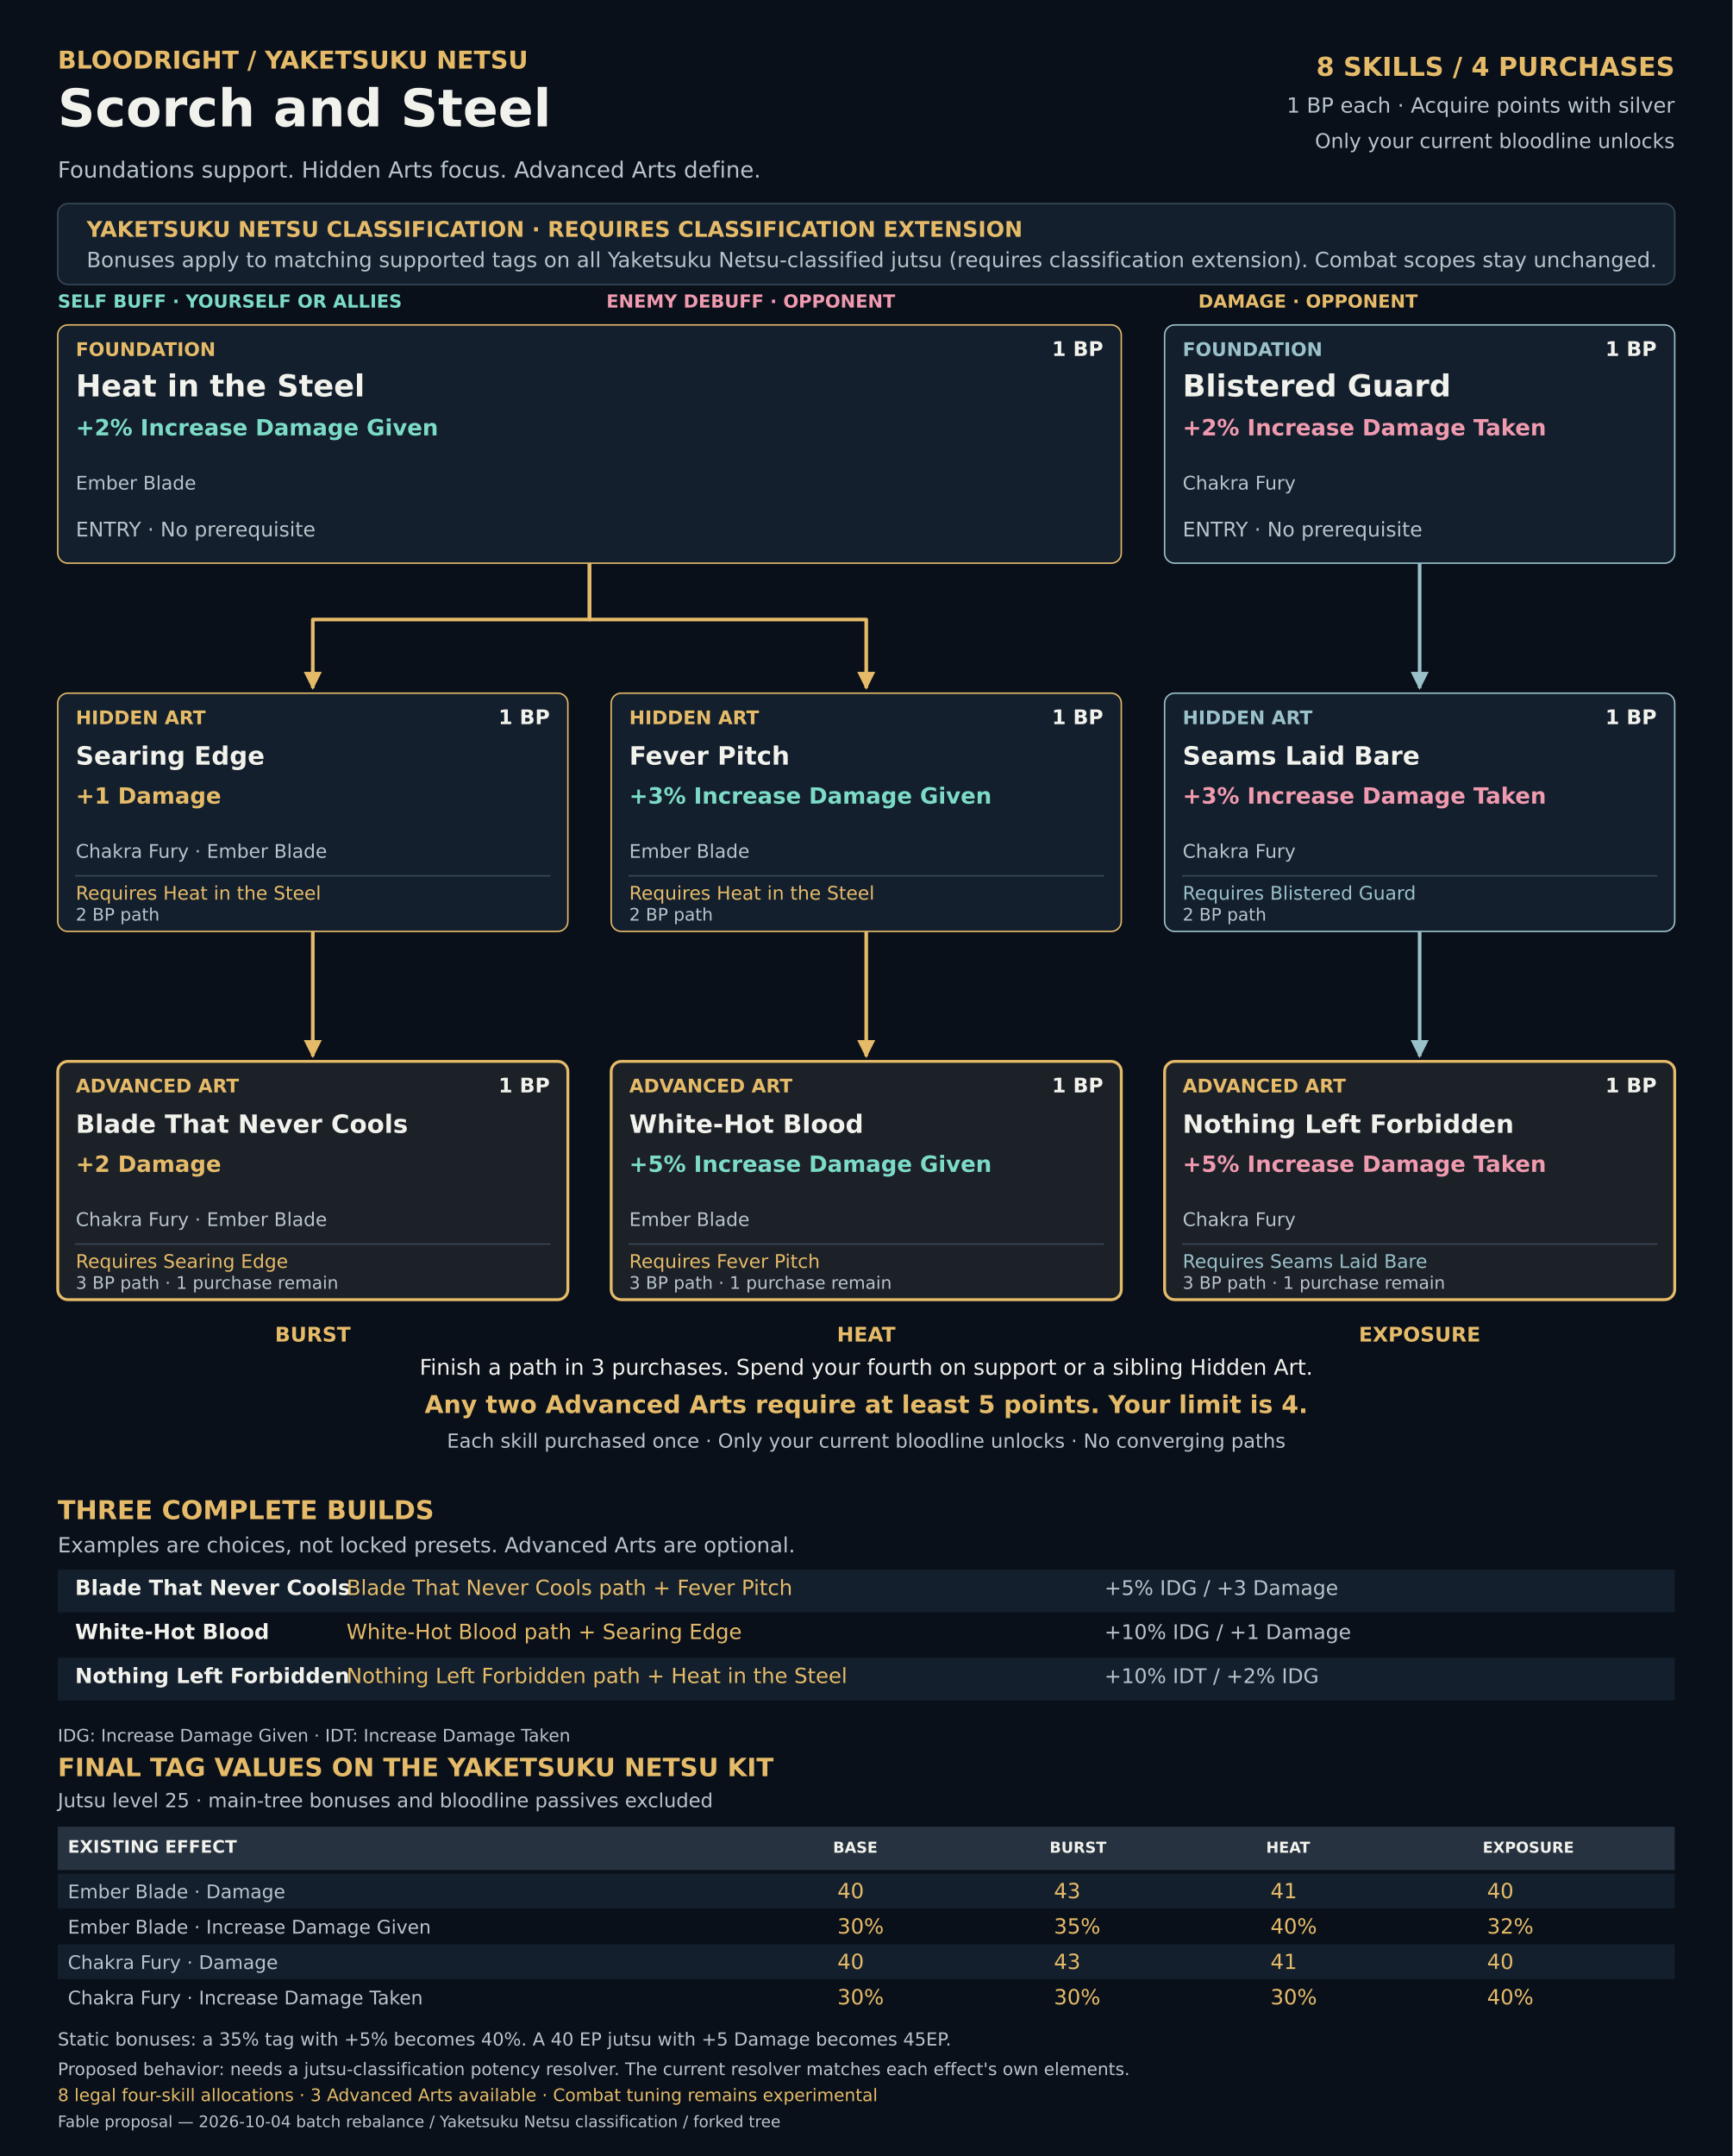
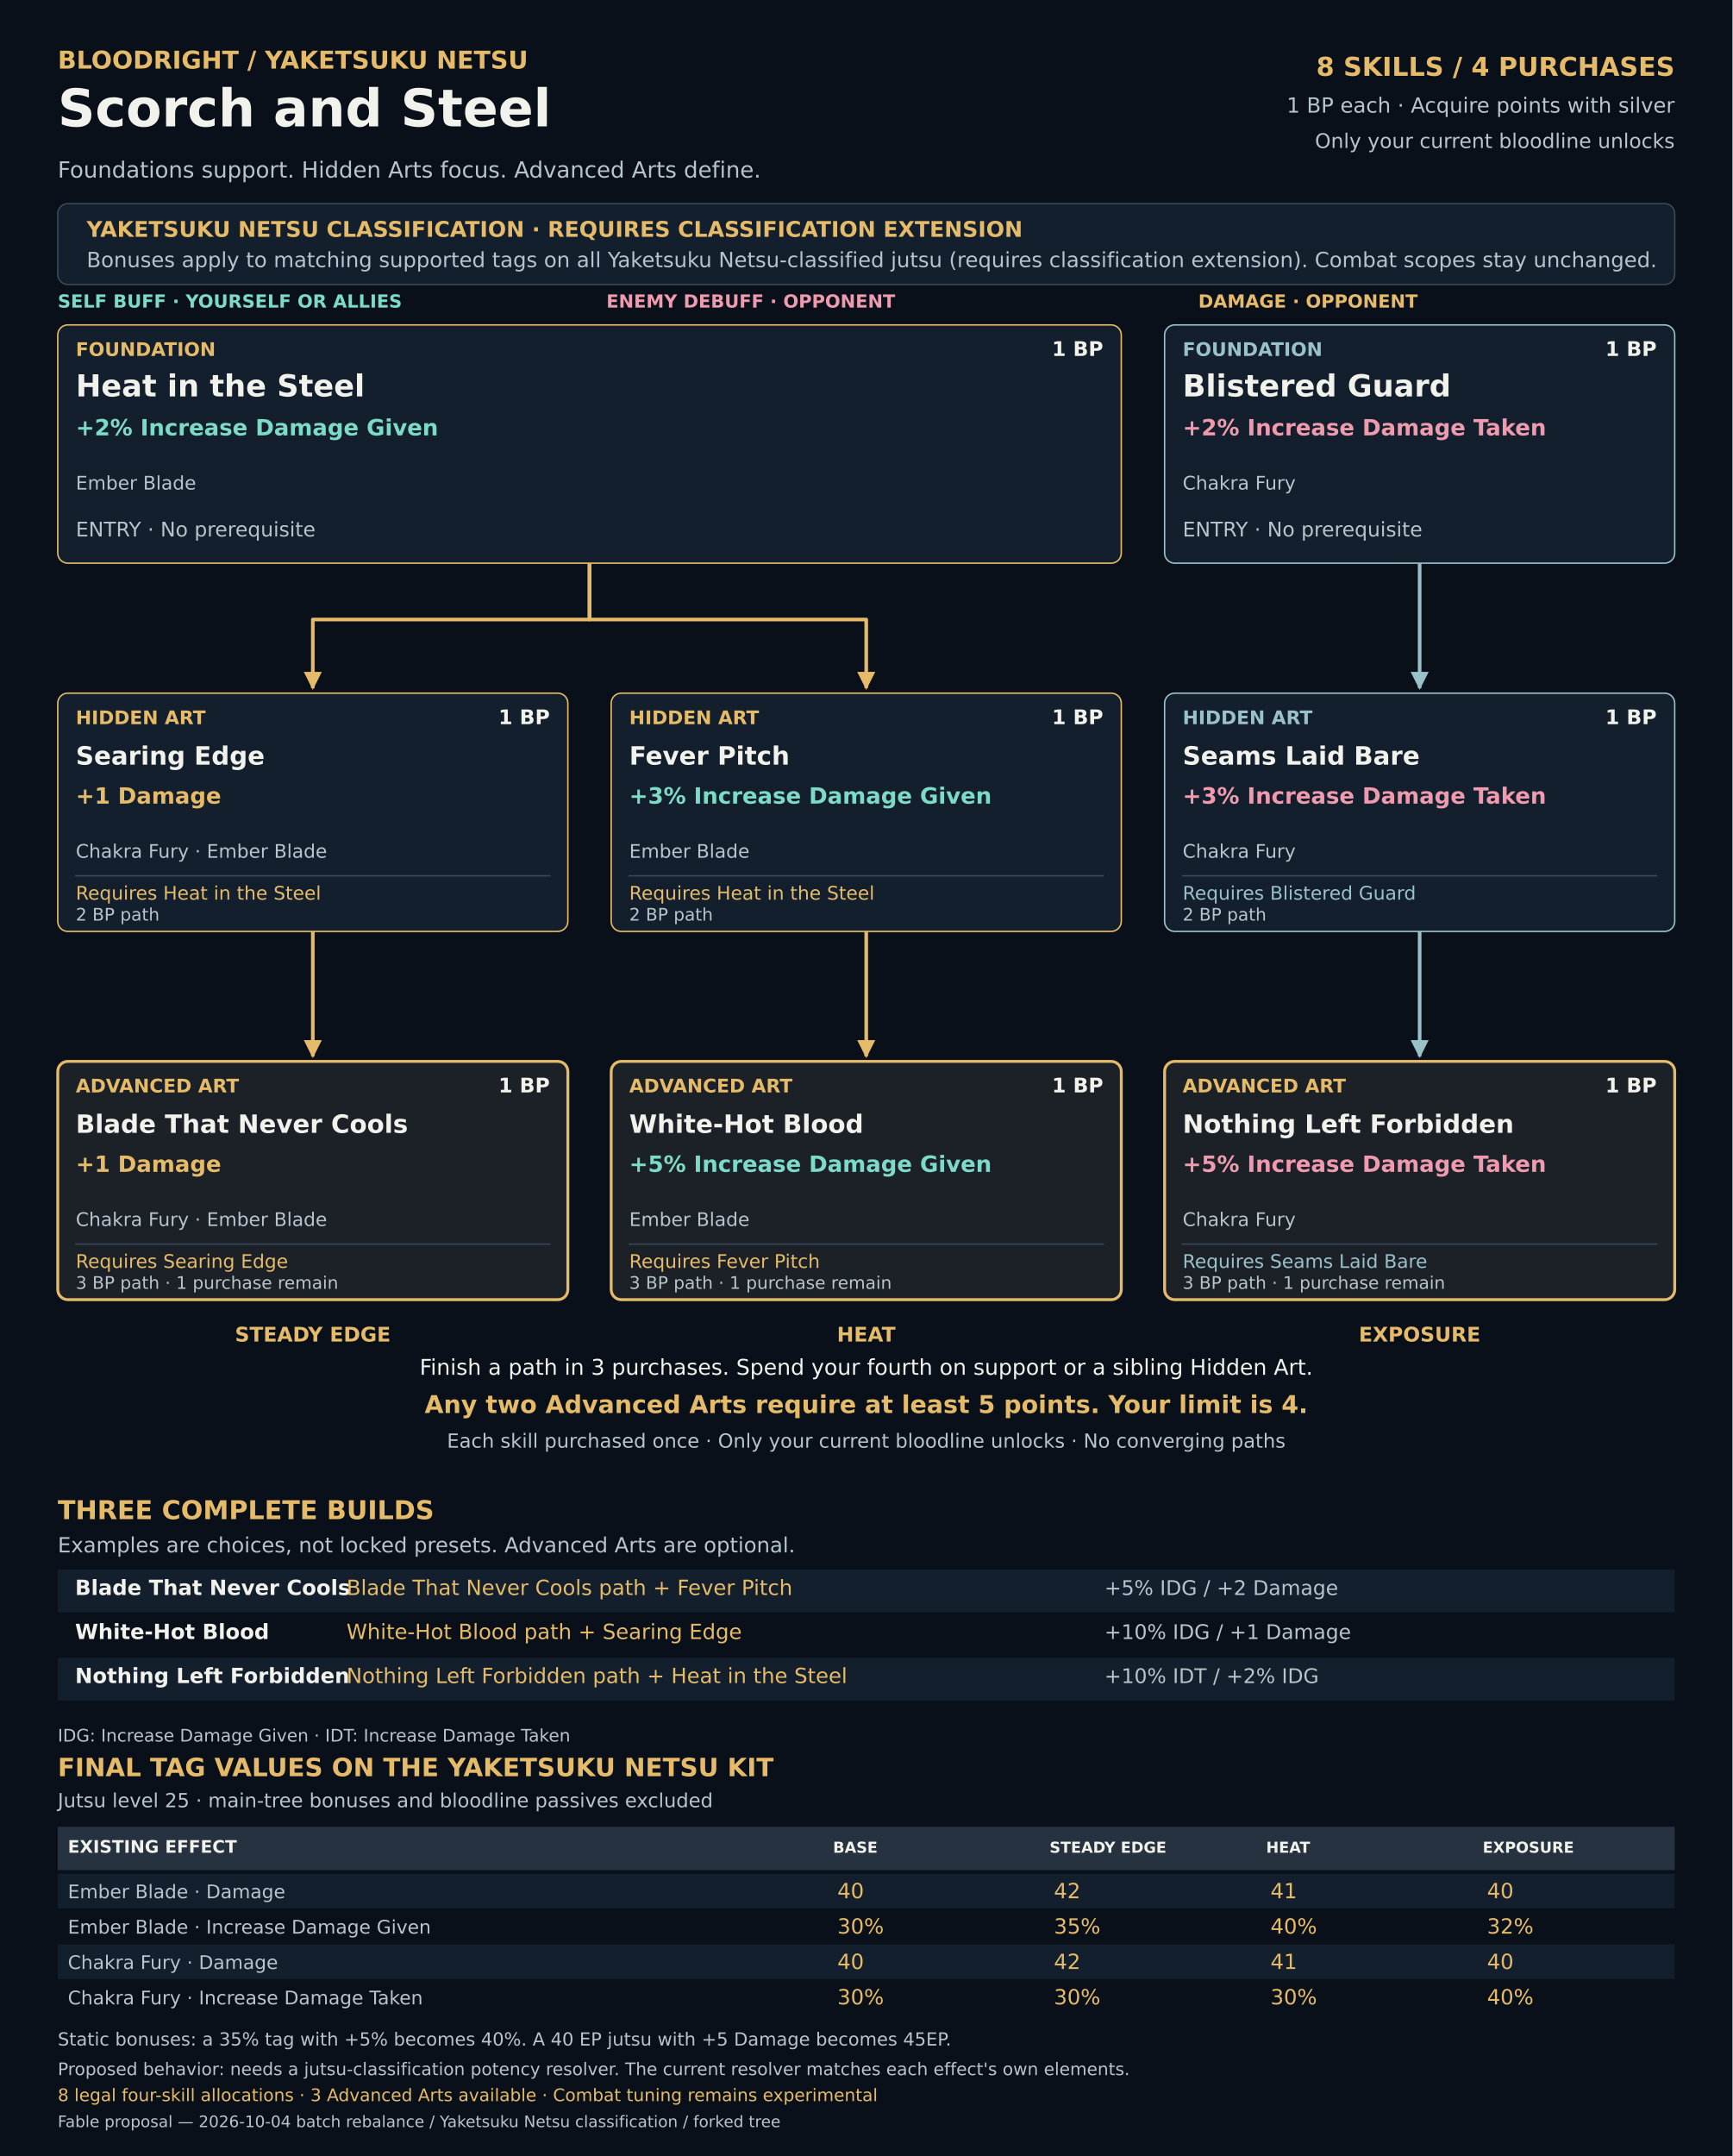
<svg xmlns="http://www.w3.org/2000/svg" width="2400" height="2986" viewBox="0 0 2400 2986" role="img" aria-labelledby="title desc">
  <defs>
    <marker id="arrow-0" viewBox="0 0 10 10" refX="9" refY="5" markerWidth="5" markerHeight="5" orient="auto">
      <path d="M0 0L10 5L0 10Z" fill="#e5bb69" />
    </marker>
    <marker id="arrow-1" viewBox="0 0 10 10" refX="9" refY="5" markerWidth="5" markerHeight="5" orient="auto">
      <path d="M0 0L10 5L0 10Z" fill="#9ac1ca" />
    </marker>
    <marker id="arrow-2" viewBox="0 0 10 10" refX="9" refY="5" markerWidth="5" markerHeight="5" orient="auto">
      <path d="M0 0L10 5L0 10Z" fill="#b8d98d" />
    </marker>
    <marker id="arrow-3" viewBox="0 0 10 10" refX="9" refY="5" markerWidth="5" markerHeight="5" orient="auto">
      <path d="M0 0L10 5L0 10Z" fill="#d9a6e0" />
    </marker>
  </defs>
  <g font-family="DejaVu Sans, sans-serif">
    <rect x="0" y="0" width="2400" height="2986" rx="0" fill="#0a101a" />
    <text x="80" y="95" font-size="34" font-weight="700" fill="#e5bb69" text-anchor="start">BLOODRIGHT / YAKETSUKU NETSU</text>
    <text x="80" y="175" font-size="72" font-weight="700" fill="#f2f2ed" text-anchor="start">Scorch and Steel</text>
    <text x="80" y="246" font-size="31" font-weight="400" fill="#b8c4cc" text-anchor="start">Foundations support. Hidden Arts focus. Advanced Arts define.</text>
    <text x="2320" y="105" font-size="36" font-weight="700" fill="#e5bb69" text-anchor="end">8 SKILLS  /  4 PURCHASES</text>
    <text x="2320" y="156" font-size="29" font-weight="400" fill="#b8c4cc" text-anchor="end">1 BP each · Acquire points with silver</text>
    <text x="2320" y="205" font-size="28" font-weight="400" fill="#b8c4cc" text-anchor="end">Only your current bloodline unlocks</text>
    <rect x="80" y="282" width="2240" height="112" rx="14" fill="#131f2c" stroke="#394858" stroke-width="2" />
    <text x="120" y="328" font-size="30" font-weight="700" fill="#e5bb69" text-anchor="start">YAKETSUKU NETSU CLASSIFICATION · REQUIRES CLASSIFICATION EXTENSION</text>
    <text x="120" y="370" font-size="29" font-weight="400" fill="#b8c4cc" text-anchor="start">Bonuses apply to matching supported tags on all Yaketsuku Netsu-classified jutsu (requires classification extension). Combat scopes stay unchanged.</text>
    <text x="80" y="426" font-size="25" font-weight="700" fill="#7cdbc7" text-anchor="start">SELF BUFF · YOURSELF OR ALLIES</text>
    <text x="840" y="426" font-size="25" font-weight="700" fill="#f09aaf" text-anchor="start">ENEMY DEBUFF · OPPONENT</text>
    <text x="1660" y="426" font-size="25" font-weight="700" fill="#e5bb69" text-anchor="start">DAMAGE · OPPONENT</text>
    <path id="edge-02-03" data-from="02" data-to="03" d="M433.333 1290 V1463" fill="none" stroke="#e5bb69" stroke-width="5" stroke-linejoin="round" marker-end="url(#arrow-0)" />
    <path id="edge-04-05" data-from="04" data-to="05" d="M1200 1290 V1463" fill="none" stroke="#e5bb69" stroke-width="5" stroke-linejoin="round" marker-end="url(#arrow-0)" />
    <path id="edge-01-02" data-from="01" data-to="02" d="M816.667 780 V858 H433.333 V953" fill="none" stroke="#e5bb69" stroke-width="5" stroke-linejoin="round" marker-end="url(#arrow-0)" />
    <path id="edge-01-04" data-from="01" data-to="04" d="M816.667 780 V858 H1200 V953" fill="none" stroke="#e5bb69" stroke-width="5" stroke-linejoin="round" marker-end="url(#arrow-0)" />
    <path id="edge-07-08" data-from="07" data-to="08" d="M1966.67 1290 V1463" fill="none" stroke="#9ac1ca" stroke-width="5" stroke-linejoin="round" marker-end="url(#arrow-1)" />
    <path id="edge-06-07" data-from="06" data-to="07" d="M1966.67 780 V953" fill="none" stroke="#9ac1ca" stroke-width="5" stroke-linejoin="round" marker-end="url(#arrow-1)" />
    <g id="node-01" data-cost="1" data-prerequisites="" data-potency-classification="Yaketsuku Netsu">
      <rect x="80" y="450" width="1473.33" height="330" rx="14" fill="#131f2c" stroke="#e5bb69" stroke-width="2" />
      <text x="105.0" y="493" font-size="26" font-weight="700" fill="#e5bb69" text-anchor="start">FOUNDATION</text>
      <text x="1528.333" y="493" font-size="28" font-weight="700" fill="#f2f2ed" text-anchor="end">1 BP</text>
      <text x="105.0" y="549" font-size="42" font-weight="700" fill="#f2f2ed" text-anchor="start">Heat in the Steel</text>
      <text x="105.0" y="603" font-size="31" font-weight="700" fill="#7cdbc7" text-anchor="start">+2% Increase Damage Given</text>
      <text x="105.0" y="678" font-size="26" font-weight="400" fill="#b8c4cc" text-anchor="start">Ember Blade</text>
      <text x="105.0" y="743" font-size="28" font-weight="400" fill="#b8c4cc" text-anchor="start">ENTRY · No prerequisite</text>
    </g>
    <g id="node-06" data-cost="1" data-prerequisites="" data-potency-classification="Yaketsuku Netsu">
      <rect x="1613.33" y="450" width="706.667" height="330" rx="14" fill="#131f2c" stroke="#9ac1ca" stroke-width="2" />
      <text x="1638.333" y="493" font-size="26" font-weight="700" fill="#9ac1ca" text-anchor="start">FOUNDATION</text>
      <text x="2295.0" y="493" font-size="28" font-weight="700" fill="#f2f2ed" text-anchor="end">1 BP</text>
      <text x="1638.333" y="549" font-size="42" font-weight="700" fill="#f2f2ed" text-anchor="start">Blistered Guard</text>
      <text x="1638.333" y="603" font-size="31" font-weight="700" fill="#f09aaf" text-anchor="start">+2% Increase Damage Taken</text>
      <text x="1638.333" y="678" font-size="26" font-weight="400" fill="#b8c4cc" text-anchor="start">Chakra Fury</text>
      <text x="1638.333" y="743" font-size="28" font-weight="400" fill="#b8c4cc" text-anchor="start">ENTRY · No prerequisite</text>
    </g>
    <g id="node-02" data-cost="1" data-prerequisites="01" data-potency-classification="Yaketsuku Netsu">
      <rect x="80" y="960" width="706.667" height="330" rx="14" fill="#131f2c" stroke="#e5bb69" stroke-width="2" />
      <text x="105.0" y="1003" font-size="26" font-weight="700" fill="#e5bb69" text-anchor="start">HIDDEN ART</text>
      <text x="761.667" y="1003" font-size="28" font-weight="700" fill="#f2f2ed" text-anchor="end">1 BP</text>
      <text x="105.0" y="1059" font-size="35" font-weight="700" fill="#f2f2ed" text-anchor="start">Searing Edge</text>
      <text x="105.0" y="1113" font-size="31" font-weight="700" fill="#e5bb69" text-anchor="start">+1 Damage</text>
      <text x="105.0" y="1188" font-size="26" font-weight="400" fill="#b8c4cc" text-anchor="start">Chakra Fury · Ember Blade</text>
      <path d="M104 1213 L762.667 1213" fill="none" stroke="#394858" stroke-width="2" />
      <text x="105.0" y="1246" font-size="26" font-weight="400" fill="#e5bb69" text-anchor="start">Requires Heat in the Steel</text>
      <text x="105.0" y="1275" font-size="24" font-weight="400" fill="#b8c4cc" text-anchor="start">2 BP path</text>
    </g>
    <g id="node-04" data-cost="1" data-prerequisites="01" data-potency-classification="Yaketsuku Netsu">
      <rect x="846.667" y="960" width="706.667" height="330" rx="14" fill="#131f2c" stroke="#e5bb69" stroke-width="2" />
      <text x="871.667" y="1003" font-size="26" font-weight="700" fill="#e5bb69" text-anchor="start">HIDDEN ART</text>
      <text x="1528.333" y="1003" font-size="28" font-weight="700" fill="#f2f2ed" text-anchor="end">1 BP</text>
      <text x="871.667" y="1059" font-size="35" font-weight="700" fill="#f2f2ed" text-anchor="start">Fever Pitch</text>
      <text x="871.667" y="1113" font-size="31" font-weight="700" fill="#7cdbc7" text-anchor="start">+3% Increase Damage Given</text>
      <text x="871.667" y="1188" font-size="26" font-weight="400" fill="#b8c4cc" text-anchor="start">Ember Blade</text>
      <path d="M870.667 1213 L1529.33 1213" fill="none" stroke="#394858" stroke-width="2" />
      <text x="871.667" y="1246" font-size="26" font-weight="400" fill="#e5bb69" text-anchor="start">Requires Heat in the Steel</text>
      <text x="871.667" y="1275" font-size="24" font-weight="400" fill="#b8c4cc" text-anchor="start">2 BP path</text>
    </g>
    <g id="node-07" data-cost="1" data-prerequisites="06" data-potency-classification="Yaketsuku Netsu">
      <rect x="1613.33" y="960" width="706.667" height="330" rx="14" fill="#131f2c" stroke="#9ac1ca" stroke-width="2" />
      <text x="1638.333" y="1003" font-size="26" font-weight="700" fill="#9ac1ca" text-anchor="start">HIDDEN ART</text>
      <text x="2295.0" y="1003" font-size="28" font-weight="700" fill="#f2f2ed" text-anchor="end">1 BP</text>
      <text x="1638.333" y="1059" font-size="35" font-weight="700" fill="#f2f2ed" text-anchor="start">Seams Laid Bare</text>
      <text x="1638.333" y="1113" font-size="31" font-weight="700" fill="#f09aaf" text-anchor="start">+3% Increase Damage Taken</text>
      <text x="1638.333" y="1188" font-size="26" font-weight="400" fill="#b8c4cc" text-anchor="start">Chakra Fury</text>
      <path d="M1637.33 1213 L2296 1213" fill="none" stroke="#394858" stroke-width="2" />
      <text x="1638.333" y="1246" font-size="26" font-weight="400" fill="#9ac1ca" text-anchor="start">Requires Blistered Guard</text>
      <text x="1638.333" y="1275" font-size="24" font-weight="400" fill="#b8c4cc" text-anchor="start">2 BP path</text>
    </g>
    <g id="node-03" data-cost="1" data-prerequisites="02" data-potency-classification="Yaketsuku Netsu">
      <rect x="80" y="1470" width="706.667" height="330" rx="14" fill="#1c2027" stroke="#e5bb69" stroke-width="4" />
      <text x="105.0" y="1513" font-size="26" font-weight="700" fill="#e5bb69" text-anchor="start">ADVANCED ART</text>
      <text x="761.667" y="1513" font-size="28" font-weight="700" fill="#f2f2ed" text-anchor="end">1 BP</text>
      <text x="105.0" y="1569" font-size="35" font-weight="700" fill="#f2f2ed" text-anchor="start">Blade That Never Cools</text>
-       <text x="105.0" y="1623" font-size="31" font-weight="700" fill="#e5bb69" text-anchor="start">+2 Damage</text>
+       <text x="105.0" y="1623" font-size="31" font-weight="700" fill="#e5bb69" text-anchor="start">+1 Damage</text>
      <text x="105.0" y="1698" font-size="26" font-weight="400" fill="#b8c4cc" text-anchor="start">Chakra Fury · Ember Blade</text>
      <path d="M104 1723 L762.667 1723" fill="none" stroke="#394858" stroke-width="2" />
      <text x="105.0" y="1756" font-size="26" font-weight="400" fill="#e5bb69" text-anchor="start">Requires Searing Edge</text>
      <text x="105.0" y="1785" font-size="24" font-weight="400" fill="#b8c4cc" text-anchor="start">3 BP path · 1 purchase remain</text>
    </g>
    <g id="node-05" data-cost="1" data-prerequisites="04" data-potency-classification="Yaketsuku Netsu">
      <rect x="846.667" y="1470" width="706.667" height="330" rx="14" fill="#1c2027" stroke="#e5bb69" stroke-width="4" />
      <text x="871.667" y="1513" font-size="26" font-weight="700" fill="#e5bb69" text-anchor="start">ADVANCED ART</text>
      <text x="1528.333" y="1513" font-size="28" font-weight="700" fill="#f2f2ed" text-anchor="end">1 BP</text>
      <text x="871.667" y="1569" font-size="35" font-weight="700" fill="#f2f2ed" text-anchor="start">White-Hot Blood</text>
      <text x="871.667" y="1623" font-size="31" font-weight="700" fill="#7cdbc7" text-anchor="start">+5% Increase Damage Given</text>
      <text x="871.667" y="1698" font-size="26" font-weight="400" fill="#b8c4cc" text-anchor="start">Ember Blade</text>
      <path d="M870.667 1723 L1529.33 1723" fill="none" stroke="#394858" stroke-width="2" />
      <text x="871.667" y="1756" font-size="26" font-weight="400" fill="#e5bb69" text-anchor="start">Requires Fever Pitch</text>
      <text x="871.667" y="1785" font-size="24" font-weight="400" fill="#b8c4cc" text-anchor="start">3 BP path · 1 purchase remain</text>
    </g>
    <g id="node-08" data-cost="1" data-prerequisites="07" data-potency-classification="Yaketsuku Netsu">
      <rect x="1613.33" y="1470" width="706.667" height="330" rx="14" fill="#1c2027" stroke="#e5bb69" stroke-width="4" />
      <text x="1638.333" y="1513" font-size="26" font-weight="700" fill="#e5bb69" text-anchor="start">ADVANCED ART</text>
      <text x="2295.0" y="1513" font-size="28" font-weight="700" fill="#f2f2ed" text-anchor="end">1 BP</text>
      <text x="1638.333" y="1569" font-size="35" font-weight="700" fill="#f2f2ed" text-anchor="start">Nothing Left Forbidden</text>
      <text x="1638.333" y="1623" font-size="31" font-weight="700" fill="#f09aaf" text-anchor="start">+5% Increase Damage Taken</text>
      <text x="1638.333" y="1698" font-size="26" font-weight="400" fill="#b8c4cc" text-anchor="start">Chakra Fury</text>
      <path d="M1637.33 1723 L2296 1723" fill="none" stroke="#394858" stroke-width="2" />
      <text x="1638.333" y="1756" font-size="26" font-weight="400" fill="#9ac1ca" text-anchor="start">Requires Seams Laid Bare</text>
      <text x="1638.333" y="1785" font-size="24" font-weight="400" fill="#b8c4cc" text-anchor="start">3 BP path · 1 purchase remain</text>
    </g>
-     <text x="433.333" y="1858" font-size="28" font-weight="700" fill="#e5bb69" text-anchor="middle">BURST</text>
+     <text x="433.333" y="1858" font-size="28" font-weight="700" fill="#e5bb69" text-anchor="middle">STEADY EDGE</text>
    <text x="1200.0" y="1858" font-size="28" font-weight="700" fill="#e5bb69" text-anchor="middle">HEAT</text>
    <text x="1966.667" y="1858" font-size="28" font-weight="700" fill="#e5bb69" text-anchor="middle">EXPOSURE</text>
    <text x="1200.0" y="1904" font-size="30" font-weight="400" fill="#f2f2ed" text-anchor="middle">Finish a path in 3 purchases. Spend your fourth on support or a sibling Hidden Art.</text>
    <text x="1200.0" y="1957" font-size="34" font-weight="700" fill="#e5bb69" text-anchor="middle">Any two Advanced Arts require at least 5 points. Your limit is 4.</text>
    <text x="1200.0" y="2005" font-size="27" font-weight="400" fill="#b8c4cc" text-anchor="middle">Each skill purchased once · Only your current bloodline unlocks · No converging paths</text>
    <text x="80" y="2104" font-size="36" font-weight="700" fill="#e5bb69" text-anchor="start">THREE COMPLETE BUILDS</text>
    <text x="80" y="2150" font-size="29" font-weight="400" fill="#b8c4cc" text-anchor="start">Examples are choices, not locked presets. Advanced Arts are optional.</text>
    <rect x="80" y="2174" width="2240" height="59" rx="0" fill="#131f2c" />
    <text x="104" y="2209" font-size="29" font-weight="700" fill="#f2f2ed" text-anchor="start">Blade That Never Cools</text>
    <text x="480" y="2209" font-size="29" font-weight="400" fill="#e5bb69" text-anchor="start">Blade That Never Cools path + Fever Pitch</text>
-     <text x="1530" y="2209" font-size="28" font-weight="400" fill="#b8c4cc" text-anchor="start">+5% IDG / +3 Damage</text>
+     <text x="1530" y="2209" font-size="28" font-weight="400" fill="#b8c4cc" text-anchor="start">+5% IDG / +2 Damage</text>
    <rect x="80" y="2235" width="2240" height="59" rx="0" fill="#0a101a" />
    <text x="104" y="2270" font-size="29" font-weight="700" fill="#f2f2ed" text-anchor="start">White-Hot Blood</text>
    <text x="480" y="2270" font-size="29" font-weight="400" fill="#e5bb69" text-anchor="start">White-Hot Blood path + Searing Edge</text>
    <text x="1530" y="2270" font-size="28" font-weight="400" fill="#b8c4cc" text-anchor="start">+10% IDG / +1 Damage</text>
    <rect x="80" y="2296" width="2240" height="59" rx="0" fill="#131f2c" />
    <text x="104" y="2331" font-size="29" font-weight="700" fill="#f2f2ed" text-anchor="start">Nothing Left Forbidden</text>
    <text x="480" y="2331" font-size="29" font-weight="400" fill="#e5bb69" text-anchor="start">Nothing Left Forbidden path + Heat in the Steel</text>
    <text x="1530" y="2331" font-size="28" font-weight="400" fill="#b8c4cc" text-anchor="start">+10% IDT / +2% IDG</text>
    <text x="80" y="2412" font-size="24" font-weight="400" fill="#b8c4cc" text-anchor="start">IDG: Increase Damage Given · IDT: Increase Damage Taken</text>
    <text x="80" y="2460" font-size="35" font-weight="700" fill="#e5bb69" text-anchor="start">FINAL TAG VALUES ON THE YAKETSUKU NETSU KIT</text>
    <text x="80" y="2503" font-size="27" font-weight="400" fill="#b8c4cc" text-anchor="start">Jutsu level 25 · main-tree bonuses and bloodline passives excluded</text>
    <rect x="80" y="2530" width="2240" height="60" rx="0" fill="#263240" />
    <text x="94" y="2566" font-size="24" font-weight="700" fill="#f2f2ed" text-anchor="start">EXISTING EFFECT</text>
    <text x="1154.0" y="2566" font-size="21" font-weight="700" fill="#f2f2ed" text-anchor="start">BASE</text>
-     <text x="1454.0" y="2566" font-size="21" font-weight="700" fill="#f2f2ed" text-anchor="start">BURST</text>
+     <text x="1454.0" y="2566" font-size="21" font-weight="700" fill="#f2f2ed" text-anchor="start">STEADY EDGE</text>
    <text x="1754.0" y="2566" font-size="21" font-weight="700" fill="#f2f2ed" text-anchor="start">HEAT</text>
    <text x="2054.0" y="2566" font-size="21" font-weight="700" fill="#f2f2ed" text-anchor="start">EXPOSURE</text>
    <rect x="80" y="2595" width="2240" height="48" rx="0" fill="#131f2c" />
    <text x="94" y="2629" font-size="26" font-weight="400" fill="#b8c4cc" text-anchor="start">Ember Blade · Damage</text>
    <text x="1160.0" y="2629" font-size="29" font-weight="400" fill="#e5bb69" text-anchor="start">40</text>
-     <text x="1460.0" y="2629" font-size="29" font-weight="400" fill="#e5bb69" text-anchor="start">43</text>
+     <text x="1460.0" y="2629" font-size="29" font-weight="400" fill="#e5bb69" text-anchor="start">42</text>
    <text x="1760.0" y="2629" font-size="29" font-weight="400" fill="#e5bb69" text-anchor="start">41</text>
    <text x="2060.0" y="2629" font-size="29" font-weight="400" fill="#e5bb69" text-anchor="start">40</text>
    <text x="94" y="2678" font-size="26" font-weight="400" fill="#b8c4cc" text-anchor="start">Ember Blade · Increase Damage Given</text>
    <text x="1160.0" y="2678" font-size="29" font-weight="400" fill="#e5bb69" text-anchor="start">30%</text>
    <text x="1460.0" y="2678" font-size="29" font-weight="400" fill="#e5bb69" text-anchor="start">35%</text>
    <text x="1760.0" y="2678" font-size="29" font-weight="400" fill="#e5bb69" text-anchor="start">40%</text>
    <text x="2060.0" y="2678" font-size="29" font-weight="400" fill="#e5bb69" text-anchor="start">32%</text>
    <rect x="80" y="2693" width="2240" height="48" rx="0" fill="#131f2c" />
    <text x="94" y="2727" font-size="26" font-weight="400" fill="#b8c4cc" text-anchor="start">Chakra Fury · Damage</text>
    <text x="1160.0" y="2727" font-size="29" font-weight="400" fill="#e5bb69" text-anchor="start">40</text>
-     <text x="1460.0" y="2727" font-size="29" font-weight="400" fill="#e5bb69" text-anchor="start">43</text>
+     <text x="1460.0" y="2727" font-size="29" font-weight="400" fill="#e5bb69" text-anchor="start">42</text>
    <text x="1760.0" y="2727" font-size="29" font-weight="400" fill="#e5bb69" text-anchor="start">41</text>
    <text x="2060.0" y="2727" font-size="29" font-weight="400" fill="#e5bb69" text-anchor="start">40</text>
    <text x="94" y="2776" font-size="26" font-weight="400" fill="#b8c4cc" text-anchor="start">Chakra Fury · Increase Damage Taken</text>
    <text x="1160.0" y="2776" font-size="29" font-weight="400" fill="#e5bb69" text-anchor="start">30%</text>
    <text x="1460.0" y="2776" font-size="29" font-weight="400" fill="#e5bb69" text-anchor="start">30%</text>
    <text x="1760.0" y="2776" font-size="29" font-weight="400" fill="#e5bb69" text-anchor="start">30%</text>
    <text x="2060.0" y="2776" font-size="29" font-weight="400" fill="#e5bb69" text-anchor="start">40%</text>
    <text x="80" y="2833" font-size="25" font-weight="400" fill="#b8c4cc" text-anchor="start">Static bonuses: a 35% tag with +5% becomes 40%. A 40 EP jutsu with +5 Damage becomes 45EP.</text>
    <text x="80" y="2874" font-size="24" font-weight="400" fill="#b8c4cc" text-anchor="start">Proposed behavior: needs a jutsu-classification potency resolver. The current resolver matches each effect's own elements.</text>
    <text x="80" y="2910" font-size="24" font-weight="400" fill="#e5bb69" text-anchor="start">8 legal four-skill allocations · 3 Advanced Arts available · Combat tuning remains experimental</text>
    <text x="80" y="2946" font-size="22" font-weight="400" fill="#b8c4cc" text-anchor="start">Fable proposal — 2026-10-04 batch rebalance / Yaketsuku Netsu classification / forked tree</text>
  </g>
</svg>
